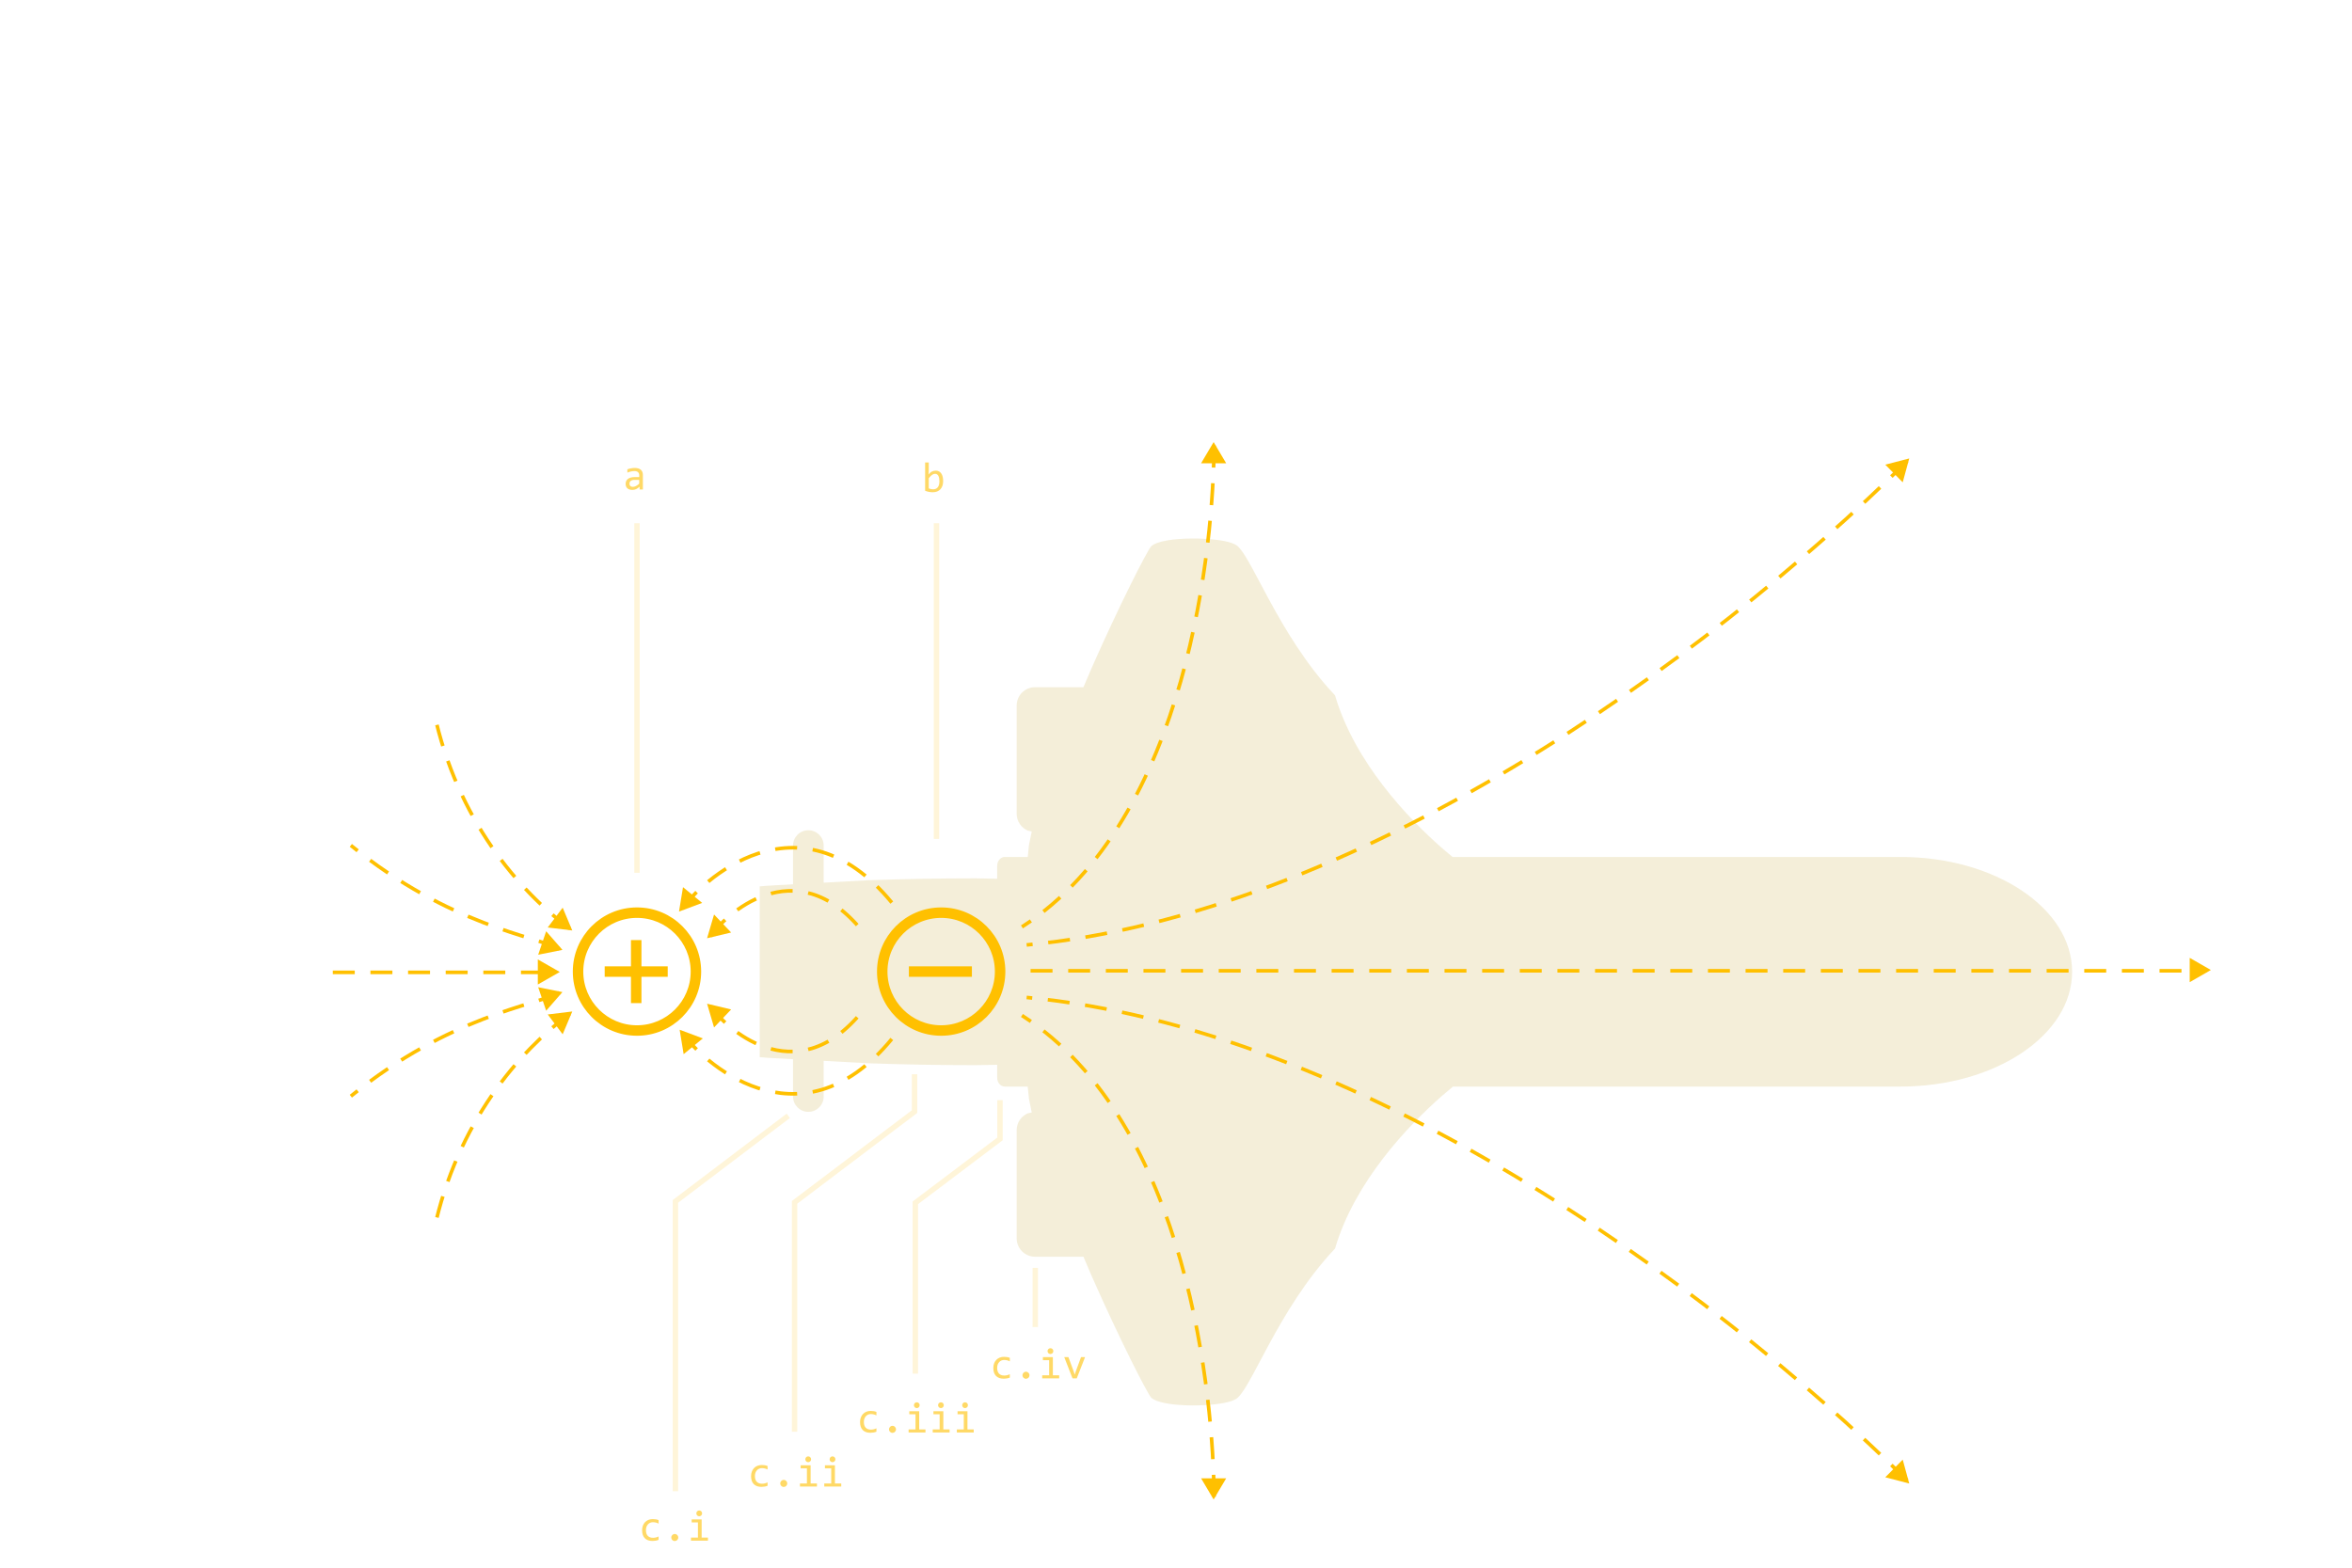
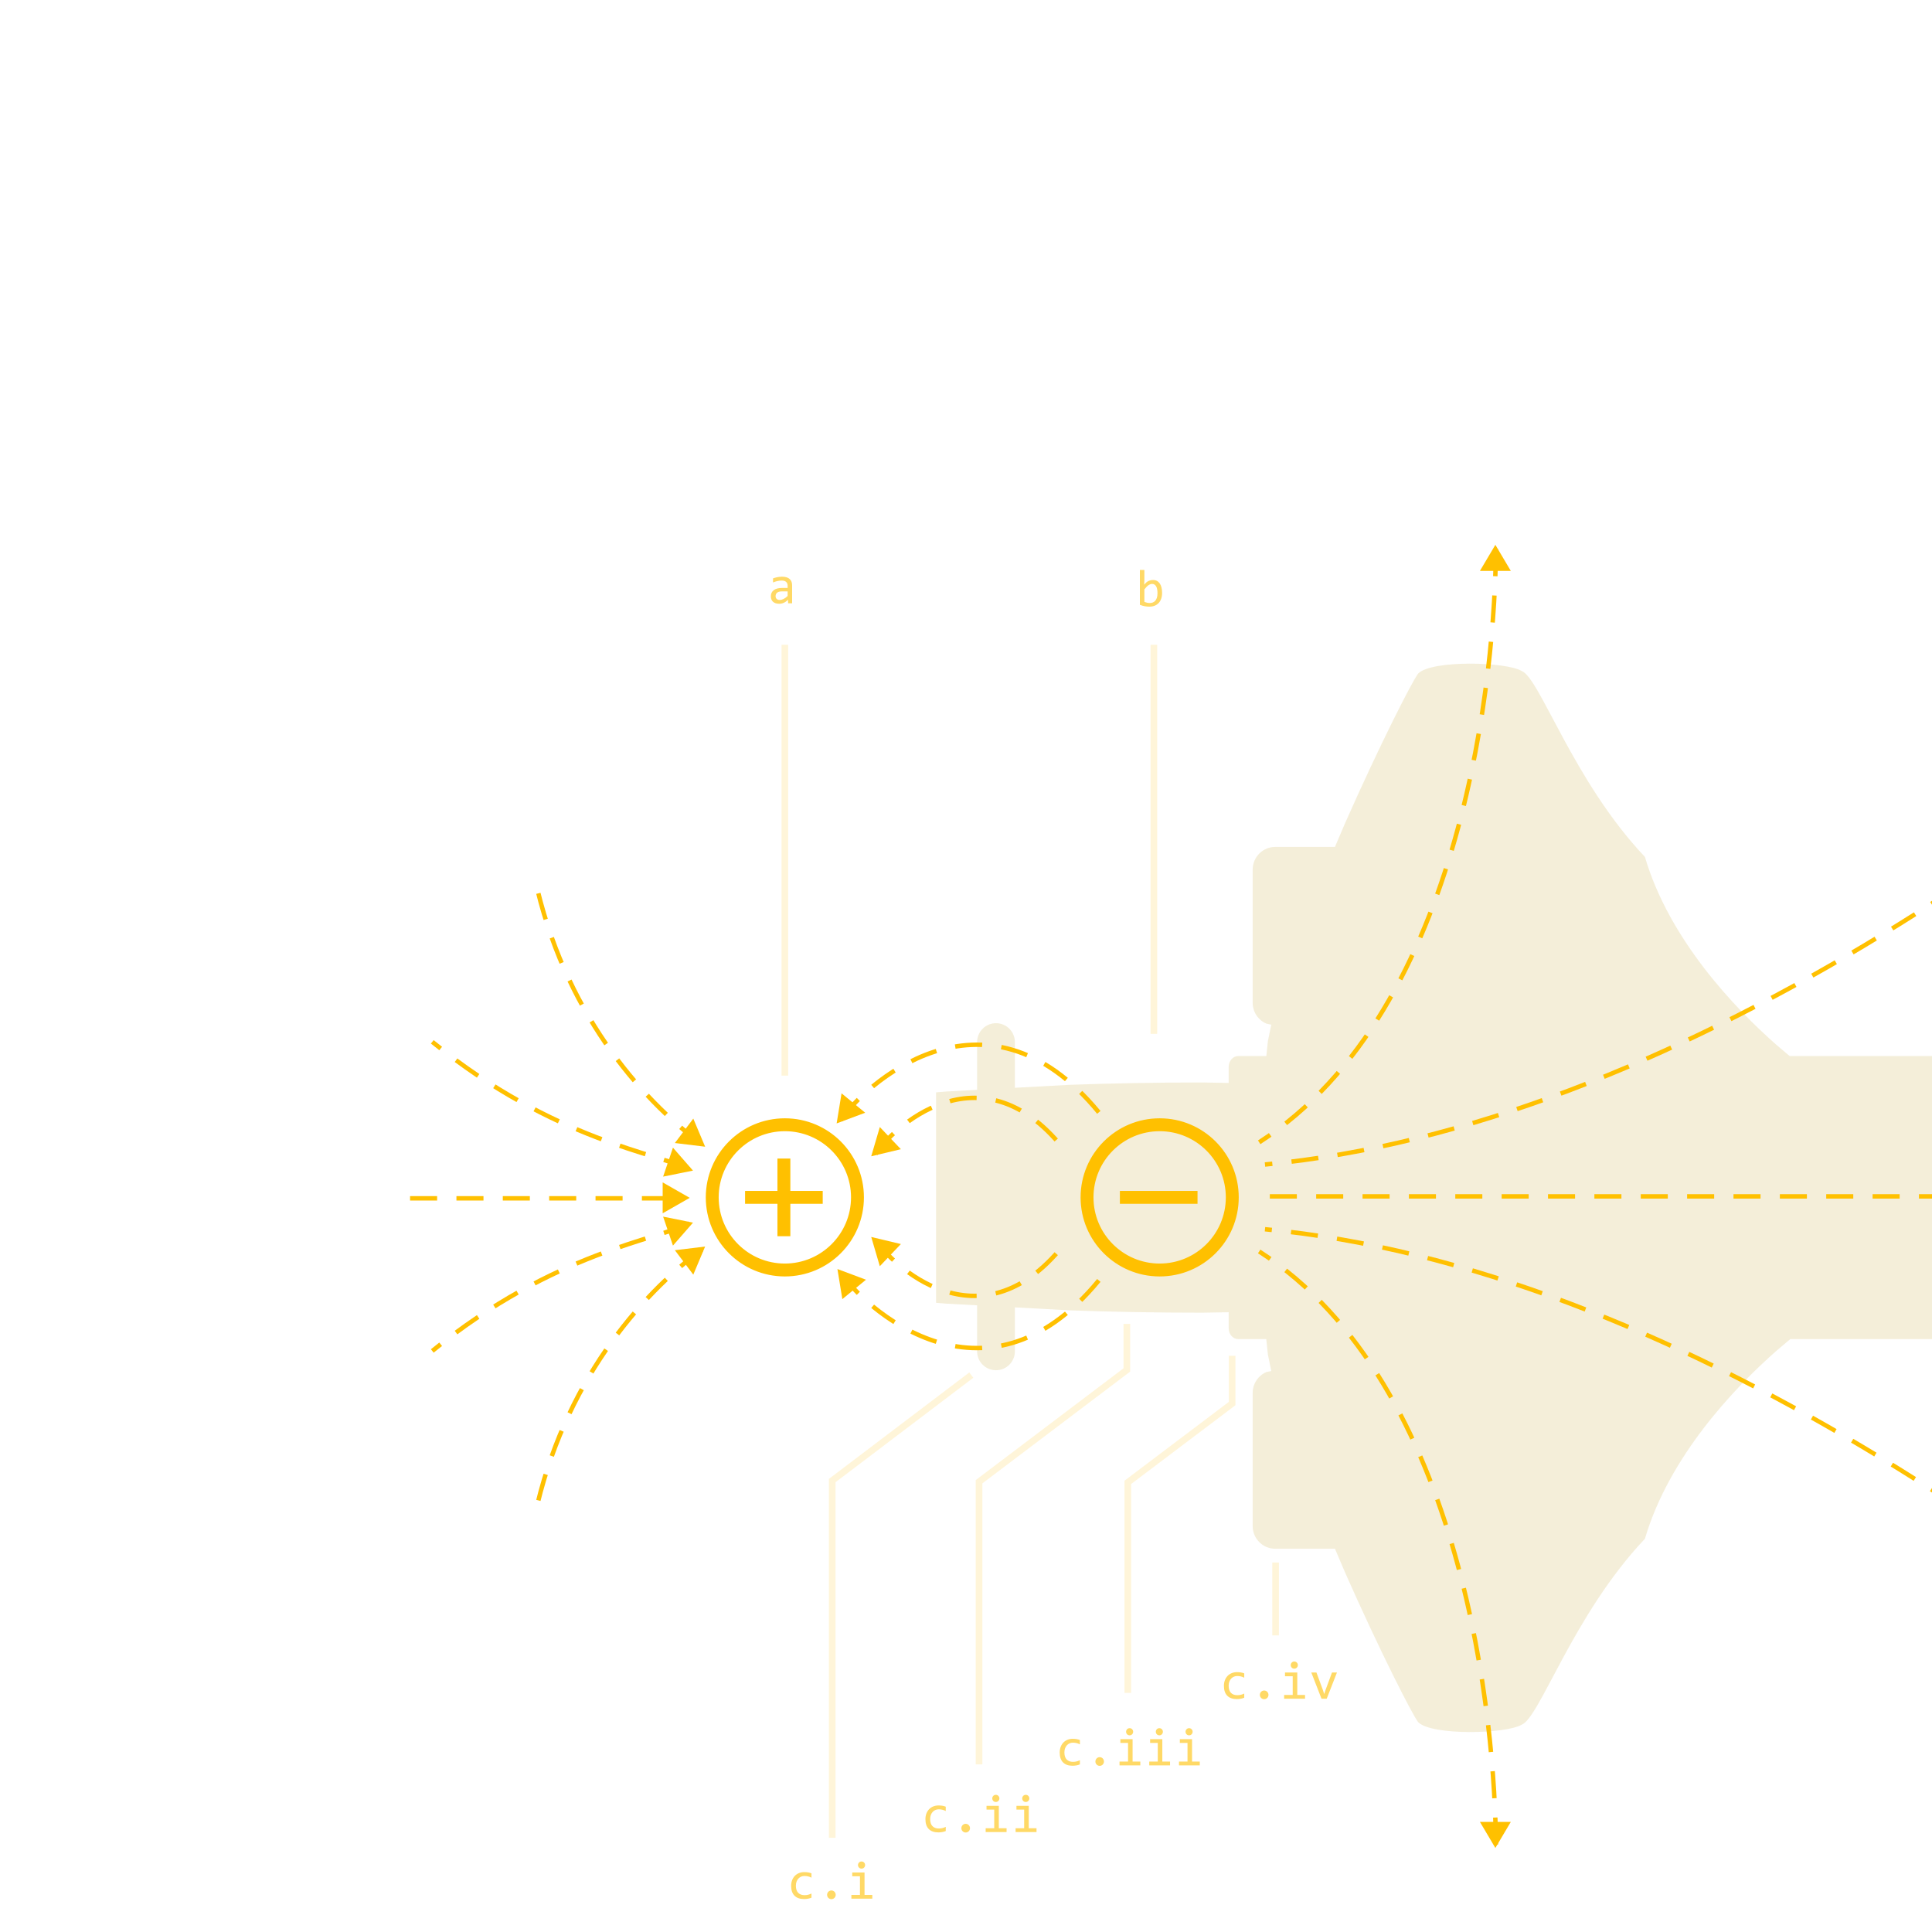
- <svg xmlns="http://www.w3.org/2000/svg" viewBox="0 0 3000 2000" preserveAspectRatio="xMidYMid meet">
+ <svg xmlns="http://www.w3.org/2000/svg" viewBox="0 0 2000 2000" preserveAspectRatio="xMidYMid meet">
  <style>
  .flux {
    stroke-dasharray: 28 20;
    animation: flux-move 6s linear infinite;
  }

  @keyframes flux-move {
    from { stroke-dashoffset: 0; }
    to   { stroke-dashoffset: -288; }
  }

    .reverse {
  animation-direction: reverse;
}
  
  </style>
  <defs>
  
  </defs>
  <g>
    <path d="M1167.5 1752.5 1167.5 1534.53 1275.5 1452.97 1275.5 1403.5" stroke="#FFC000" stroke-width="6.875" stroke-miterlimit="8" stroke-opacity="0.15" fill="none" fill-rule="evenodd" />
    <path d="M1013.5 1826.5 1013.5 1533.89 1166.5 1418.18 1166.5 1370.5" stroke="#FFC000" stroke-width="6.875" stroke-miterlimit="8" stroke-opacity="0.15" fill="none" fill-rule="evenodd" />
    <path d="M861.5 1902.5 861.5 1532.68 1005.5 1423.5" stroke="#FFC000" stroke-width="6.875" stroke-miterlimit="8" stroke-opacity="0.15" fill="none" fill-rule="evenodd" />
    <path d="M2643 1239.73C2643 1320.63 2544.92 1386.22 2423.94 1386.22L2423.86 1386.21 2423.82 1386.22 1853.31 1386.22 1839.43 1397.93C1795.42 1436.61 1727.78 1507.76 1702.82 1592.94 1628.37 1671.52 1593.75 1778.92 1575.06 1785.47 1566.92 1790.27 1543.7 1793.11 1520.76 1793 1497.82 1792.89 1475.17 1789.83 1468.16 1782.85 1462.19 1775.48 1427.7 1707.68 1392.49 1628.01L1381.94 1603.27 1320.17 1603.27C1307.25 1603.27 1296.78 1592.8 1296.78 1579.89L1296.78 1441.84C1296.78 1432.16 1302.67 1423.85 1311.06 1420.3L1316.02 1419.3 1312.47 1401.95 1310.85 1386.22 1281.69 1386.22C1276.29 1386.22 1271.92 1381.17 1271.92 1374.95L1271.92 1358.41 1244.58 1358.89C1197.55 1358.89 1151.65 1358.06 1107.31 1356.47L1050.61 1353.39 1050.61 1398.9C1050.61 1409.7 1041.85 1418.46 1031.05 1418.46 1020.25 1418.46 1011.49 1409.7 1011.49 1398.9L1011.49 1351.27 979.452 1349.53 969 1348.65 969 1130.82 979.452 1129.94 1011.49 1128.2 1011.49 1078.77C1011.49 1067.96 1020.25 1059.21 1031.05 1059.21 1041.85 1059.21 1050.61 1067.96 1050.61 1078.77L1050.61 1126.07 1107.31 1123C1151.65 1121.41 1197.55 1120.57 1244.58 1120.57L1271.92 1121.06 1271.92 1104.52C1271.92 1098.3 1276.29 1093.25 1281.69 1093.25L1310.9 1093.25 1312.47 1078.05 1316.02 1060.7 1311.06 1059.7C1302.67 1056.15 1296.78 1047.84 1296.78 1038.16L1296.78 900.11C1296.78 887.196 1307.25 876.728 1320.17 876.728L1381.94 876.728 1392.49 851.989C1427.7 772.319 1462.19 704.52 1468.16 697.153 1482.18 683.183 1558.78 684.929 1575.06 694.533 1593.75 701.082 1628.37 808.476 1702.82 887.057 1727.78 972.241 1795.42 1043.39 1839.43 1082.07L1852.68 1093.25 2423.82 1093.25 2423.86 1093.26 2423.94 1093.25C2544.92 1093.25 2643 1158.83 2643 1239.73Z" fill="#B88C00" fill-rule="evenodd" fill-opacity="0.15" />
    <path d="M812.5 667.5 812.5 1113.5" stroke="#FFC000" stroke-width="6.875" stroke-miterlimit="8" stroke-opacity="0.15" fill="none" fill-rule="evenodd" />
    <path d="M1194.5 667.5 1194.5 1070.26" stroke="#FFC000" stroke-width="6.875" stroke-miterlimit="8" stroke-opacity="0.15" fill="none" fill-rule="evenodd" />
    <path d="M0 0 0 75.47" stroke="#FFC000" stroke-width="6.875" stroke-miterlimit="8" stroke-opacity="0.15" fill="none" fill-rule="evenodd" transform="matrix(1 0 0 -1 1320.5 1692.97)" />
    <path d="M1192.73 604.48C1192.14 604.48 1191.54 604.573 1190.94 604.76 1190.33 604.947 1189.7 605.258 1189.05 605.693 1188.39 606.129 1187.71 606.707 1186.98 607.427 1186.26 608.147 1185.49 609.04 1184.66 610.107L1184.66 623.093C1185.58 623.449 1186.51 623.729 1187.45 623.933 1188.4 624.138 1189.3 624.24 1190.16 624.24 1191.23 624.24 1192.26 624.071 1193.23 623.733 1194.2 623.396 1195.06 622.831 1195.8 622.04 1196.54 621.249 1197.13 620.2 1197.57 618.893 1198.01 617.587 1198.23 615.964 1198.23 614.027 1198.23 612.622 1198.13 611.333 1197.92 610.16 1197.71 608.987 1197.39 607.982 1196.94 607.147 1196.5 606.311 1195.92 605.658 1195.23 605.187 1194.53 604.716 1193.7 604.48 1192.73 604.48ZM1180 590 1184.66 590 1184.66 600.373 1184.45 605.333C1185.79 603.538 1187.22 602.271 1188.75 601.534 1190.28 600.796 1191.92 600.427 1193.67 600.427 1195.21 600.427 1196.56 600.747 1197.72 601.387 1198.88 602.027 1199.85 602.929 1200.64 604.093 1201.43 605.258 1202.02 606.662 1202.41 608.307 1202.8 609.951 1203 611.787 1203 613.813 1203 616.035 1202.69 618.022 1202.08 619.773 1201.46 621.524 1200.58 623.009 1199.45 624.227 1198.31 625.444 1196.93 626.378 1195.31 627.026 1193.68 627.675 1191.85 628 1189.81 628 1188.22 628 1186.59 627.849 1184.93 627.547 1183.27 627.244 1181.63 626.764 1180 626.107Z" fill="#FFC000" fill-rule="evenodd" fill-opacity="0.6" />
    <path d="M809.478 612.212C808.327 612.212 807.335 612.328 806.502 612.562 805.67 612.795 804.988 613.127 804.456 613.558 803.925 613.989 803.531 614.505 803.274 615.106 803.017 615.707 802.889 616.385 802.889 617.138 802.889 617.659 802.969 618.157 803.128 618.633 803.287 619.108 803.544 619.53 803.898 619.898 804.253 620.266 804.713 620.558 805.28 620.773 805.847 620.988 806.538 621.096 807.353 621.096 808.415 621.096 809.633 620.769 811.006 620.114 812.379 619.458 813.827 618.422 815.35 617.004L815.35 612.212ZM809.584 597C811.196 597 812.649 597.18 813.942 597.539 815.235 597.898 816.329 598.445 817.223 599.181 818.118 599.917 818.804 600.841 819.282 601.954 819.761 603.067 820 604.377 820 605.885L820 624.516 815.855 624.516 815.749 620.881C814.296 622.335 812.822 623.385 811.325 624.031 809.828 624.677 808.256 625 806.608 625 805.085 625 803.783 624.802 802.703 624.408 801.622 624.013 800.732 623.47 800.033 622.779 799.333 622.088 798.819 621.276 798.491 620.342 798.164 619.409 798 618.395 798 617.3 798 614.59 798.996 612.467 800.989 610.933 802.982 609.398 805.926 608.631 809.823 608.631L815.35 608.631 815.35 606.262C815.35 604.664 814.845 603.385 813.836 602.425 812.826 601.465 811.285 600.985 809.212 600.985 807.707 600.985 806.223 601.155 804.762 601.497 803.301 601.837 801.791 602.322 800.232 602.95L800.232 598.723C800.816 598.508 801.467 598.297 802.185 598.091 802.902 597.884 803.659 597.7 804.456 597.539 805.253 597.377 806.086 597.247 806.954 597.148 807.822 597.05 808.699 597 809.584 597Z" fill="#FFC000" fill-rule="evenodd" fill-opacity="0.6" />
    <path d="M860.664 1957C861.274 1957 861.852 1957.12 862.399 1957.35 862.946 1957.59 863.421 1957.91 863.824 1958.32 864.228 1958.74 864.546 1959.22 864.779 1959.77 865.012 1960.32 865.129 1960.91 865.129 1961.54 865.129 1962.15 865.012 1962.73 864.779 1963.27 864.546 1963.81 864.228 1964.28 863.824 1964.69 863.421 1965.09 862.946 1965.41 862.399 1965.65 861.852 1965.88 861.274 1966 860.664 1966 860.036 1966 859.453 1965.88 858.915 1965.65 858.378 1965.41 857.907 1965.09 857.503 1964.69 857.1 1964.28 856.782 1963.81 856.549 1963.27 856.315 1962.73 856.199 1962.15 856.199 1961.54 856.199 1960.91 856.315 1960.32 856.549 1959.77 856.782 1959.22 857.1 1958.74 857.503 1958.32 857.907 1957.91 858.378 1957.59 858.915 1957.35 859.453 1957.12 860.036 1957 860.664 1957ZM882.235 1938.38 894.958 1938.38 894.958 1961.59 903 1961.59 903 1965.51 881.348 1965.51 881.348 1961.59 890.224 1961.59 890.224 1942.27 882.235 1942.27ZM832.61 1938C834.009 1938 835.318 1938.1 836.537 1938.3 837.756 1938.5 838.922 1938.82 840.034 1939.27L840.034 1943.76C838.868 1943.14 837.68 1942.7 836.47 1942.42 835.259 1942.14 834.009 1942 832.718 1942 831.516 1942 830.382 1942.23 829.315 1942.69 828.248 1943.15 827.311 1943.81 826.504 1944.68 825.698 1945.54 825.061 1946.59 824.595 1947.84 824.128 1949.08 823.895 1950.49 823.895 1952.05 823.895 1955.33 824.689 1957.79 826.276 1959.42 827.863 1961.05 830.064 1961.86 832.879 1961.86 834.152 1961.86 835.385 1961.72 836.577 1961.43 837.77 1961.14 838.922 1960.71 840.034 1960.14L840.034 1964.51C838.814 1964.98 837.564 1965.33 836.282 1965.55 835 1965.78 833.677 1965.89 832.314 1965.89 828.046 1965.89 824.761 1964.73 822.456 1962.41 820.152 1960.08 819 1956.68 819 1952.22 819 1950.07 819.332 1948.13 819.995 1946.38 820.659 1944.63 821.591 1943.14 822.793 1941.89 823.994 1940.65 825.429 1939.69 827.096 1939.01 828.764 1938.34 830.602 1938 832.61 1938ZM891.864 1927C892.385 1927 892.869 1927.09 893.317 1927.28 893.765 1927.47 894.155 1927.74 894.487 1928.08 894.819 1928.42 895.079 1928.82 895.267 1929.26 895.455 1929.7 895.549 1930.18 895.549 1930.7 895.549 1931.21 895.455 1931.68 895.267 1932.14 895.079 1932.59 894.819 1932.98 894.487 1933.32 894.155 1933.67 893.765 1933.93 893.317 1934.12 892.869 1934.31 892.385 1934.41 891.864 1934.41 891.345 1934.41 890.86 1934.31 890.412 1934.12 889.964 1933.93 889.574 1933.67 889.242 1933.32 888.91 1932.98 888.65 1932.59 888.462 1932.14 888.274 1931.68 888.18 1931.21 888.18 1930.7 888.18 1930.18 888.274 1929.7 888.462 1929.26 888.65 1928.82 888.91 1928.42 889.242 1928.08 889.574 1927.74 889.964 1927.47 890.412 1927.28 890.86 1927.09 891.345 1927 891.864 1927Z" fill="#FFC000" fill-rule="evenodd" fill-opacity="0.6" />
    <path d="M999.669 1888C1000.28 1888 1000.86 1888.12 1001.4 1888.35 1001.95 1888.59 1002.43 1888.91 1002.83 1889.32 1003.23 1889.74 1003.55 1890.22 1003.78 1890.77 1004.02 1891.32 1004.13 1891.91 1004.13 1892.54 1004.13 1893.15 1004.02 1893.73 1003.78 1894.27 1003.55 1894.81 1003.23 1895.28 1002.83 1895.69 1002.43 1896.09 1001.95 1896.41 1001.4 1896.65 1000.86 1896.88 1000.28 1897 999.669 1897 999.041 1897 998.459 1896.88 997.921 1896.65 997.382 1896.41 996.912 1896.09 996.508 1895.69 996.105 1895.28 995.786 1894.81 995.553 1894.27 995.32 1893.73 995.204 1893.15 995.204 1892.54 995.204 1891.91 995.32 1891.32 995.553 1890.77 995.786 1890.22 996.105 1889.74 996.508 1889.32 996.912 1888.91 997.382 1888.59 997.921 1888.35 998.459 1888.12 999.041 1888 999.669 1888ZM1052.23 1869.38 1064.96 1869.38 1064.96 1892.59 1073 1892.59 1073 1896.51 1051.35 1896.51 1051.35 1892.59 1060.22 1892.59 1060.22 1873.27 1052.23 1873.27ZM1021.24 1869.38 1033.97 1869.38 1033.97 1892.59 1042.01 1892.59 1042.01 1896.51 1020.36 1896.51 1020.36 1892.59 1029.23 1892.59 1029.23 1873.27 1021.24 1873.27ZM971.612 1869C973.011 1869 974.32 1869.1 975.539 1869.3 976.759 1869.5 977.924 1869.82 979.036 1870.27L979.036 1874.76C977.871 1874.14 976.683 1873.7 975.472 1873.42 974.261 1873.14 973.011 1873 971.719 1873 970.518 1873 969.384 1873.23 968.316 1873.69 967.249 1874.15 966.312 1874.81 965.505 1875.68 964.698 1876.54 964.062 1877.59 963.595 1878.84 963.129 1880.08 962.896 1881.49 962.896 1883.05 962.896 1886.33 963.69 1888.79 965.277 1890.42 966.864 1892.05 969.065 1892.87 971.881 1892.87 973.154 1892.87 974.387 1892.72 975.58 1892.43 976.772 1892.14 977.924 1891.71 979.036 1891.14L979.036 1895.51C977.817 1895.98 976.566 1896.33 975.284 1896.55 974.001 1896.78 972.679 1896.89 971.316 1896.89 967.048 1896.89 963.761 1895.73 961.457 1893.41 959.152 1891.08 958 1887.68 958 1883.22 958 1881.07 958.332 1879.13 958.995 1877.38 959.659 1875.63 960.592 1874.14 961.793 1872.89 962.995 1871.65 964.429 1870.69 966.097 1870.01 967.765 1869.34 969.603 1869 971.612 1869ZM1061.86 1858C1062.38 1858 1062.87 1858.09 1063.32 1858.28 1063.76 1858.47 1064.15 1858.74 1064.49 1859.08 1064.82 1859.42 1065.08 1859.82 1065.27 1860.26 1065.45 1860.7 1065.55 1861.18 1065.55 1861.7 1065.55 1862.21 1065.45 1862.68 1065.27 1863.13 1065.08 1863.59 1064.82 1863.98 1064.49 1864.32 1064.15 1864.67 1063.76 1864.93 1063.32 1865.12 1062.87 1865.31 1062.38 1865.41 1061.86 1865.41 1061.34 1865.41 1060.86 1865.31 1060.41 1865.12 1059.96 1864.93 1059.57 1864.67 1059.24 1864.32 1058.91 1863.98 1058.65 1863.59 1058.46 1863.13 1058.27 1862.68 1058.18 1862.21 1058.18 1861.7 1058.18 1861.18 1058.27 1860.7 1058.46 1860.26 1058.65 1859.82 1058.91 1859.42 1059.24 1859.08 1059.57 1858.74 1059.96 1858.47 1060.41 1858.28 1060.86 1858.09 1061.34 1858 1061.86 1858ZM1030.87 1858C1031.39 1858 1031.88 1858.09 1032.33 1858.28 1032.77 1858.47 1033.16 1858.74 1033.5 1859.08 1033.83 1859.42 1034.09 1859.82 1034.28 1860.26 1034.46 1860.7 1034.56 1861.18 1034.56 1861.7 1034.56 1862.21 1034.46 1862.68 1034.28 1863.13 1034.09 1863.59 1033.83 1863.98 1033.5 1864.32 1033.16 1864.67 1032.77 1864.93 1032.33 1865.12 1031.88 1865.31 1031.39 1865.41 1030.87 1865.41 1030.35 1865.41 1029.87 1865.31 1029.42 1865.12 1028.97 1864.93 1028.58 1864.67 1028.25 1864.32 1027.92 1863.98 1027.66 1863.59 1027.47 1863.13 1027.28 1862.68 1027.19 1862.21 1027.19 1861.7 1027.19 1861.18 1027.28 1860.7 1027.47 1860.26 1027.66 1859.82 1027.92 1859.42 1028.25 1859.08 1028.58 1858.74 1028.97 1858.47 1029.42 1858.28 1029.87 1858.09 1030.35 1858 1030.87 1858Z" fill="#FFC000" fill-rule="evenodd" fill-opacity="0.6" />
    <path d="M1138.39 1819C1138.99 1819 1139.57 1819.12 1140.11 1819.35 1140.65 1819.59 1141.13 1819.91 1141.53 1820.32 1141.93 1820.74 1142.24 1821.22 1142.47 1821.77 1142.71 1822.32 1142.82 1822.91 1142.82 1823.54 1142.82 1824.15 1142.71 1824.73 1142.47 1825.27 1142.24 1825.81 1141.93 1826.28 1141.53 1826.69 1141.13 1827.09 1140.65 1827.41 1140.11 1827.65 1139.57 1827.88 1138.99 1828 1138.39 1828 1137.76 1828 1137.18 1827.88 1136.65 1827.65 1136.12 1827.41 1135.65 1827.09 1135.25 1826.69 1134.85 1826.28 1134.53 1825.81 1134.3 1825.27 1134.07 1824.73 1133.95 1824.15 1133.95 1823.54 1133.95 1822.91 1134.07 1822.32 1134.3 1821.77 1134.53 1821.22 1134.85 1820.74 1135.25 1820.32 1135.65 1819.91 1136.12 1819.59 1136.65 1819.35 1137.18 1819.12 1137.76 1819 1138.39 1819ZM1221.37 1800.38 1234.01 1800.38 1234.01 1823.59 1242 1823.59 1242 1827.51 1220.49 1827.51 1220.49 1823.59 1229.31 1823.59 1229.31 1804.27 1221.37 1804.27ZM1190.59 1800.38 1203.23 1800.38 1203.23 1823.59 1211.22 1823.59 1211.22 1827.51 1189.71 1827.51 1189.71 1823.59 1198.53 1823.59 1198.53 1804.27 1190.59 1804.27ZM1159.81 1800.38 1172.45 1800.38 1172.45 1823.59 1180.44 1823.59 1180.44 1827.51 1158.93 1827.51 1158.93 1823.59 1167.75 1823.59 1167.75 1804.27 1159.81 1804.27ZM1110.52 1800C1111.91 1800 1113.21 1800.1 1114.42 1800.3 1115.63 1800.5 1116.79 1800.82 1117.89 1801.27L1117.89 1805.76C1116.74 1805.14 1115.56 1804.7 1114.35 1804.42 1113.15 1804.14 1111.91 1804 1110.63 1804 1109.43 1804 1108.31 1804.23 1107.25 1804.69 1106.19 1805.15 1105.26 1805.81 1104.45 1806.68 1103.65 1807.54 1103.02 1808.59 1102.56 1809.84 1102.09 1811.08 1101.86 1812.49 1101.86 1814.05 1101.86 1817.33 1102.65 1819.79 1104.23 1821.42 1105.8 1823.05 1107.99 1823.86 1110.79 1823.86 1112.05 1823.86 1113.28 1823.72 1114.46 1823.43 1115.64 1823.14 1116.79 1822.71 1117.89 1822.14L1117.89 1826.51C1116.68 1826.98 1115.44 1827.33 1114.17 1827.55 1112.89 1827.78 1111.58 1827.89 1110.23 1827.89 1105.99 1827.89 1102.72 1826.73 1100.43 1824.41 1098.14 1822.08 1097 1818.68 1097 1814.22 1097 1812.07 1097.33 1810.13 1097.99 1808.38 1098.65 1806.63 1099.57 1805.14 1100.77 1803.89 1101.96 1802.65 1103.39 1801.69 1105.04 1801.01 1106.7 1800.34 1108.52 1800 1110.52 1800ZM1230.94 1789C1231.46 1789 1231.94 1789.09 1232.38 1789.28 1232.83 1789.47 1233.21 1789.74 1233.54 1790.08 1233.87 1790.42 1234.13 1790.82 1234.32 1791.26 1234.51 1791.7 1234.6 1792.18 1234.6 1792.7 1234.6 1793.21 1234.51 1793.68 1234.32 1794.13 1234.13 1794.59 1233.87 1794.98 1233.54 1795.32 1233.21 1795.67 1232.83 1795.93 1232.38 1796.12 1231.94 1796.31 1231.46 1796.41 1230.94 1796.41 1230.42 1796.41 1229.94 1796.31 1229.5 1796.12 1229.05 1795.93 1228.66 1795.67 1228.33 1795.32 1228 1794.98 1227.75 1794.59 1227.56 1794.13 1227.37 1793.68 1227.28 1793.21 1227.28 1792.7 1227.28 1792.18 1227.37 1791.7 1227.56 1791.26 1227.75 1790.82 1228 1790.42 1228.33 1790.08 1228.66 1789.74 1229.05 1789.47 1229.5 1789.28 1229.94 1789.09 1230.42 1789 1230.94 1789ZM1200.16 1789C1200.68 1789 1201.16 1789.09 1201.6 1789.28 1202.05 1789.47 1202.43 1789.74 1202.76 1790.08 1203.09 1790.42 1203.35 1790.82 1203.54 1791.26 1203.73 1791.7 1203.82 1792.18 1203.82 1792.7 1203.82 1793.21 1203.73 1793.68 1203.54 1794.13 1203.35 1794.59 1203.09 1794.98 1202.76 1795.32 1202.43 1795.67 1202.05 1795.93 1201.6 1796.12 1201.16 1796.31 1200.68 1796.41 1200.16 1796.41 1199.64 1796.41 1199.16 1796.31 1198.72 1796.12 1198.27 1795.93 1197.88 1795.67 1197.55 1795.32 1197.22 1794.98 1196.97 1794.59 1196.78 1794.13 1196.59 1793.68 1196.5 1793.21 1196.5 1792.7 1196.5 1792.18 1196.59 1791.7 1196.78 1791.26 1196.97 1790.82 1197.22 1790.42 1197.55 1790.08 1197.88 1789.74 1198.27 1789.47 1198.72 1789.28 1199.16 1789.09 1199.64 1789 1200.16 1789ZM1169.38 1789C1169.9 1789 1170.38 1789.09 1170.82 1789.28 1171.27 1789.47 1171.66 1789.74 1171.98 1790.08 1172.31 1790.42 1172.57 1790.82 1172.76 1791.26 1172.95 1791.7 1173.04 1792.18 1173.04 1792.7 1173.04 1793.21 1172.95 1793.68 1172.76 1794.13 1172.57 1794.59 1172.31 1794.98 1171.98 1795.32 1171.66 1795.67 1171.27 1795.93 1170.82 1796.12 1170.38 1796.31 1169.9 1796.41 1169.38 1796.41 1168.86 1796.41 1168.38 1796.31 1167.94 1796.12 1167.49 1795.93 1167.1 1795.67 1166.77 1795.32 1166.45 1794.98 1166.19 1794.59 1166 1794.13 1165.81 1793.68 1165.72 1793.21 1165.72 1792.7 1165.72 1792.18 1165.81 1791.7 1166 1791.26 1166.19 1790.82 1166.45 1790.42 1166.77 1790.08 1167.1 1789.74 1167.49 1789.47 1167.94 1789.28 1168.38 1789.09 1168.86 1789 1169.38 1789Z" fill="#FFC000" fill-rule="evenodd" fill-opacity="0.6" />
    <path d="M1308.65 1750C1309.26 1750 1309.84 1750.12 1310.39 1750.35 1310.93 1750.59 1311.41 1750.91 1311.81 1751.32 1312.22 1751.74 1312.53 1752.22 1312.77 1752.77 1313 1753.32 1313.12 1753.91 1313.12 1754.54 1313.12 1755.15 1313 1755.73 1312.77 1756.27 1312.53 1756.81 1312.22 1757.28 1311.81 1757.69 1311.41 1758.09 1310.93 1758.41 1310.39 1758.65 1309.84 1758.88 1309.26 1759 1308.65 1759 1308.03 1759 1307.44 1758.88 1306.91 1758.65 1306.37 1758.41 1305.9 1758.09 1305.49 1757.69 1305.09 1757.28 1304.77 1756.81 1304.54 1756.27 1304.31 1755.73 1304.19 1755.15 1304.19 1754.54 1304.19 1753.91 1304.31 1753.32 1304.54 1752.77 1304.77 1752.22 1305.09 1751.74 1305.49 1751.32 1305.9 1750.91 1306.37 1750.59 1306.91 1750.35 1307.44 1750.12 1308.03 1750 1308.65 1750ZM1357.46 1731.38 1362.78 1731.38 1369.4 1749.32 1370.82 1753.7 1372.3 1749.22 1378.86 1731.38 1384 1731.38 1373.41 1758.51 1368.03 1758.51ZM1330.22 1731.38 1342.94 1731.38 1342.94 1754.59 1350.98 1754.59 1350.98 1758.51 1329.33 1758.51 1329.33 1754.59 1338.21 1754.59 1338.21 1735.27 1330.22 1735.27ZM1280.61 1731C1282 1731 1283.31 1731.1 1284.53 1731.3 1285.75 1731.5 1286.92 1731.82 1288.03 1732.27L1288.03 1736.76C1286.86 1736.14 1285.68 1735.7 1284.47 1735.42 1283.26 1735.14 1282 1735 1280.71 1735 1279.51 1735 1278.38 1735.23 1277.31 1735.69 1276.25 1736.15 1275.31 1736.81 1274.5 1737.68 1273.7 1738.54 1273.06 1739.59 1272.59 1740.84 1272.13 1742.08 1271.89 1743.49 1271.89 1745.05 1271.89 1748.33 1272.69 1750.79 1274.27 1752.42 1275.86 1754.05 1278.06 1754.86 1280.88 1754.86 1282.15 1754.86 1283.38 1754.72 1284.57 1754.43 1285.77 1754.14 1286.92 1753.71 1288.03 1753.14L1288.03 1757.51C1286.81 1757.98 1285.56 1758.33 1284.28 1758.55 1283 1758.78 1281.67 1758.89 1280.31 1758.89 1276.04 1758.89 1272.76 1757.73 1270.46 1755.41 1268.15 1753.08 1267 1749.68 1267 1745.22 1267 1743.07 1267.33 1741.13 1267.99 1739.38 1268.66 1737.63 1269.59 1736.14 1270.79 1734.89 1271.99 1733.65 1273.43 1732.69 1275.09 1732.01 1276.76 1731.34 1278.6 1731 1280.61 1731ZM1339.85 1720C1340.37 1720 1340.85 1720.09 1341.3 1720.28 1341.75 1720.47 1342.14 1720.74 1342.47 1721.08 1342.8 1721.42 1343.06 1721.82 1343.25 1722.26 1343.44 1722.7 1343.53 1723.18 1343.53 1723.7 1343.53 1724.21 1343.44 1724.68 1343.25 1725.14 1343.06 1725.59 1342.8 1725.98 1342.47 1726.32 1342.14 1726.67 1341.75 1726.93 1341.3 1727.12 1340.85 1727.31 1340.37 1727.41 1339.85 1727.41 1339.33 1727.41 1338.84 1727.31 1338.39 1727.12 1337.95 1726.93 1337.56 1726.67 1337.22 1726.32 1336.89 1725.98 1336.63 1725.59 1336.44 1725.14 1336.26 1724.68 1336.16 1724.21 1336.16 1723.7 1336.16 1723.18 1336.26 1722.7 1336.44 1722.26 1336.63 1721.82 1336.89 1721.42 1337.22 1721.08 1337.56 1720.74 1337.95 1720.47 1338.39 1720.28 1338.84 1720.09 1339.33 1720 1339.85 1720Z" fill="#FFC000" fill-rule="evenodd" fill-opacity="0.6" />
    <path class="flux" d="M1314.5 1238.5 2814.36 1238.5" stroke="#FFC000" stroke-width="4.583" stroke-miterlimit="8" fill="none" fill-rule="evenodd" />
    <path class="flux" d="M424.5 1240.5 710.287 1240.5" stroke="#FFC000" stroke-width="4.583" stroke-miterlimit="8" fill="none" fill-rule="evenodd" />
    <path class="flux reverse" d="M870.5 1159.5C891.212 1126.99 1018 1006.2 1137.5 1151.51" stroke="#FFC000" stroke-width="4.583" stroke-miterlimit="8" fill="none" fill-rule="evenodd" />
    <path class="flux reverse" d="M906.5 1194.5C921.549 1170.33 1013.67 1080.51 1100.5 1188.56" stroke="#FFC000" stroke-width="4.583" stroke-miterlimit="8" fill="none" fill-rule="evenodd" />
    <path class="flux reverse" d="M726.5 1184.5C662.309 1136.95 583.137 1045.72 553.5 908.5" stroke="#FFC000" stroke-width="4.583" stroke-miterlimit="8" fill="none" fill-rule="evenodd" />
    <path class="flux reverse" d="M713.5 1210.5C683.827 1194.49 573.964 1181.34 447.5 1078.5" stroke="#FFC000" stroke-width="4.583" stroke-miterlimit="8" fill="none" fill-rule="evenodd" />
    <path class="flux reverse" d="M2432.5 588.5C2172.44 845.562 1726.51 1166.59 1309.5 1205.5" stroke="#FFC000" stroke-width="4.583" stroke-miterlimit="8" fill="none" fill-rule="evenodd" />
    <path class="flux reverse" d="M1548.5 568.5C1548.11 688.567 1517.29 1045.09 1303.5 1182.5" stroke="#FFC000" stroke-width="4.583" stroke-miterlimit="8" fill="none" fill-rule="evenodd" />
    <g>
      <g>
        <g>
          <path d="M1200.5 1162.31C1157.86 1162.3 1123.28 1196.86 1123.27 1239.5 1123.26 1282.14 1157.81 1316.72 1200.46 1316.73 1243.1 1316.74 1277.68 1282.19 1277.69 1239.54 1277.69 1239.54 1277.69 1239.53 1277.69 1239.52 1277.71 1196.9 1243.18 1162.33 1200.56 1162.31 1200.54 1162.31 1200.52 1162.31 1200.5 1162.31ZM1200.5 1312.67C1160.1 1312.68 1127.34 1279.94 1127.33 1239.54 1127.32 1199.14 1160.06 1166.39 1200.46 1166.37 1240.85 1166.36 1273.61 1199.1 1273.62 1239.5 1273.62 1239.51 1273.62 1239.52 1273.62 1239.53 1273.58 1279.9 1240.87 1312.62 1200.5 1312.67Z" stroke="#FFC000" stroke-width="9.286" fill="#FFC000" />
          <path d="M1163.94 1237.47 1235.03 1237.47 1235.03 1241.53 1163.94 1241.53Z" stroke="#FFC000" stroke-width="9.286" fill="#FFC000" />
        </g>
      </g>
    </g>
    <g>
      <g>
        <g>
          <path d="M812.5 1162.31C769.858 1162.3 735.28 1196.86 735.268 1239.5 735.255 1282.14 769.813 1316.72 812.455 1316.73 855.097 1316.74 889.675 1282.19 889.687 1239.54 889.687 1239.54 889.687 1239.53 889.687 1239.52 889.71 1196.9 855.179 1162.33 812.561 1162.31 812.541 1162.31 812.52 1162.31 812.5 1162.31ZM812.5 1312.67C772.102 1312.68 739.343 1279.94 739.33 1239.54 739.318 1199.14 772.057 1166.39 812.455 1166.37 852.853 1166.36 885.613 1199.1 885.625 1239.5 885.625 1239.51 885.625 1239.52 885.625 1239.53 885.585 1279.9 852.873 1312.62 812.5 1312.67Z" stroke="#FFC000" stroke-width="9.286" fill="#FFC000" />
          <path d="M813.516 1203.98 809.453 1203.98 809.453 1237.47 775.938 1237.47 775.938 1241.53 809.453 1241.53 809.453 1275.08 813.516 1275.08 813.516 1241.53 847.031 1241.53 847.031 1237.47 813.516 1237.47 813.516 1203.98Z" stroke="#FFC000" stroke-width="9.286" fill="#FFC000" />
        </g>
      </g>
    </g>
    <path class="flux reverse" d="M78 267C45.495 246.288-75.304 119.501 70.01 0" stroke="#FFC000" stroke-width="4.583" stroke-miterlimit="8" fill="none" fill-rule="evenodd" transform="matrix(-1.83697e-16 -1 -1 1.83697e-16 1137.5 1395.5)" />
    <path class="flux reverse" d="M58 194C33.83 178.951-55.995 86.828 52.058 0" stroke="#FFC000" stroke-width="4.583" stroke-miterlimit="8" fill="none" fill-rule="evenodd" transform="matrix(-1.83697e-16 -1 -1 1.83697e-16 1100.5 1341.5)" />
    <path class="flux reverse" d="M173 276C108.809 228.446 29.637 137.221 0 0" stroke="#FFC000" stroke-width="4.583" stroke-miterlimit="8" fill="none" fill-rule="evenodd" transform="matrix(1 0 0 -1 553.5 1569.5)" />
    <path class="flux reverse" d="M266 132C236.326 115.994 126.464 102.836 0 0" stroke="#FFC000" stroke-width="4.583" stroke-miterlimit="8" fill="none" fill-rule="evenodd" transform="matrix(1 0 0 -1 447.5 1398.5)" />
    <path class="flux reverse" d="M616 1123C359.355 862.939 38.847 417.015 0 0" stroke="#FFC000" stroke-width="4.583" stroke-miterlimit="8" fill="none" fill-rule="evenodd" transform="matrix(6.12323e-17 1 1 -6.12323e-17 1309.5 1272.5)" />
    <path class="flux reverse" d="M614 245C493.933 244.609 137.414 213.792 0 0" stroke="#FFC000" stroke-width="4.583" stroke-miterlimit="8" fill="none" fill-rule="evenodd" transform="matrix(6.12323e-17 1 1 -6.12323e-17 1303.5 1295.5)" />
    <path d="M1532 591 1548 564 1564 591Z" fill="#FFC000" fill-rule="evenodd" />
    <path d="M2404.69 592.797 2435.24 584.881 2426.94 615.323Z" fill="#FFC000" fill-rule="evenodd" />
    <path d="M2793 1222 2820 1237.5 2793 1253Z" fill="#FFC000" fill-rule="evenodd" />
    <path d="M895.643 1151.9 866.089 1162.95 871.175 1131.81Z" fill="#FFC000" fill-rule="evenodd" />
    <path d="M932.585 1189.65 901.893 1196.97 910.783 1166.7Z" fill="#FFC000" fill-rule="evenodd" />
    <path d="M686 1224 714 1240 686 1256Z" fill="#FFC000" fill-rule="evenodd" />
    <path d="M696.637 1188.05 717.389 1211.81 686.456 1218.03Z" fill="#FFC000" fill-rule="evenodd" />
    <path d="M717.698 1157.98 729.947 1187.06 698.626 1183.25Z" fill="#FFC000" fill-rule="evenodd" />
    <path d="M0 27 16 0 32 27Z" fill="#FFC000" fill-rule="evenodd" transform="matrix(1 0 0 -1 1532 1913)" />
    <path d="M0 27.293 15.83 0 31.66 27.293Z" fill="#FFC000" fill-rule="evenodd" transform="matrix(0.702707 -0.71148 -0.71148 -0.702707 2424.11 1903.86)" />
    <path d="M0 27.293 15.83 0 31.66 27.293Z" fill="#FFC000" fill-rule="evenodd" transform="matrix(-0.772855 0.634583 0.634583 0.772855 879.142 1303.66)" />
    <path d="M0 27.293 15.83 0 31.66 27.293Z" fill="#FFC000" fill-rule="evenodd" transform="matrix(-0.688629 0.725114 0.725114 0.688629 912.794 1269.03)" />
    <path d="M0 27.293 15.83 0 31.66 27.293Z" fill="#FFC000" fill-rule="evenodd" transform="matrix(-0.321579 -0.946883 -0.946883 0.321579 722.48 1280.66)" />
    <path d="M0 27.293 15.83 0 31.66 27.293Z" fill="#FFC000" fill-rule="evenodd" transform="matrix(-0.602418 -0.79818 -0.79818 0.602418 739.483 1303.05)" />
  </g>
</svg>
